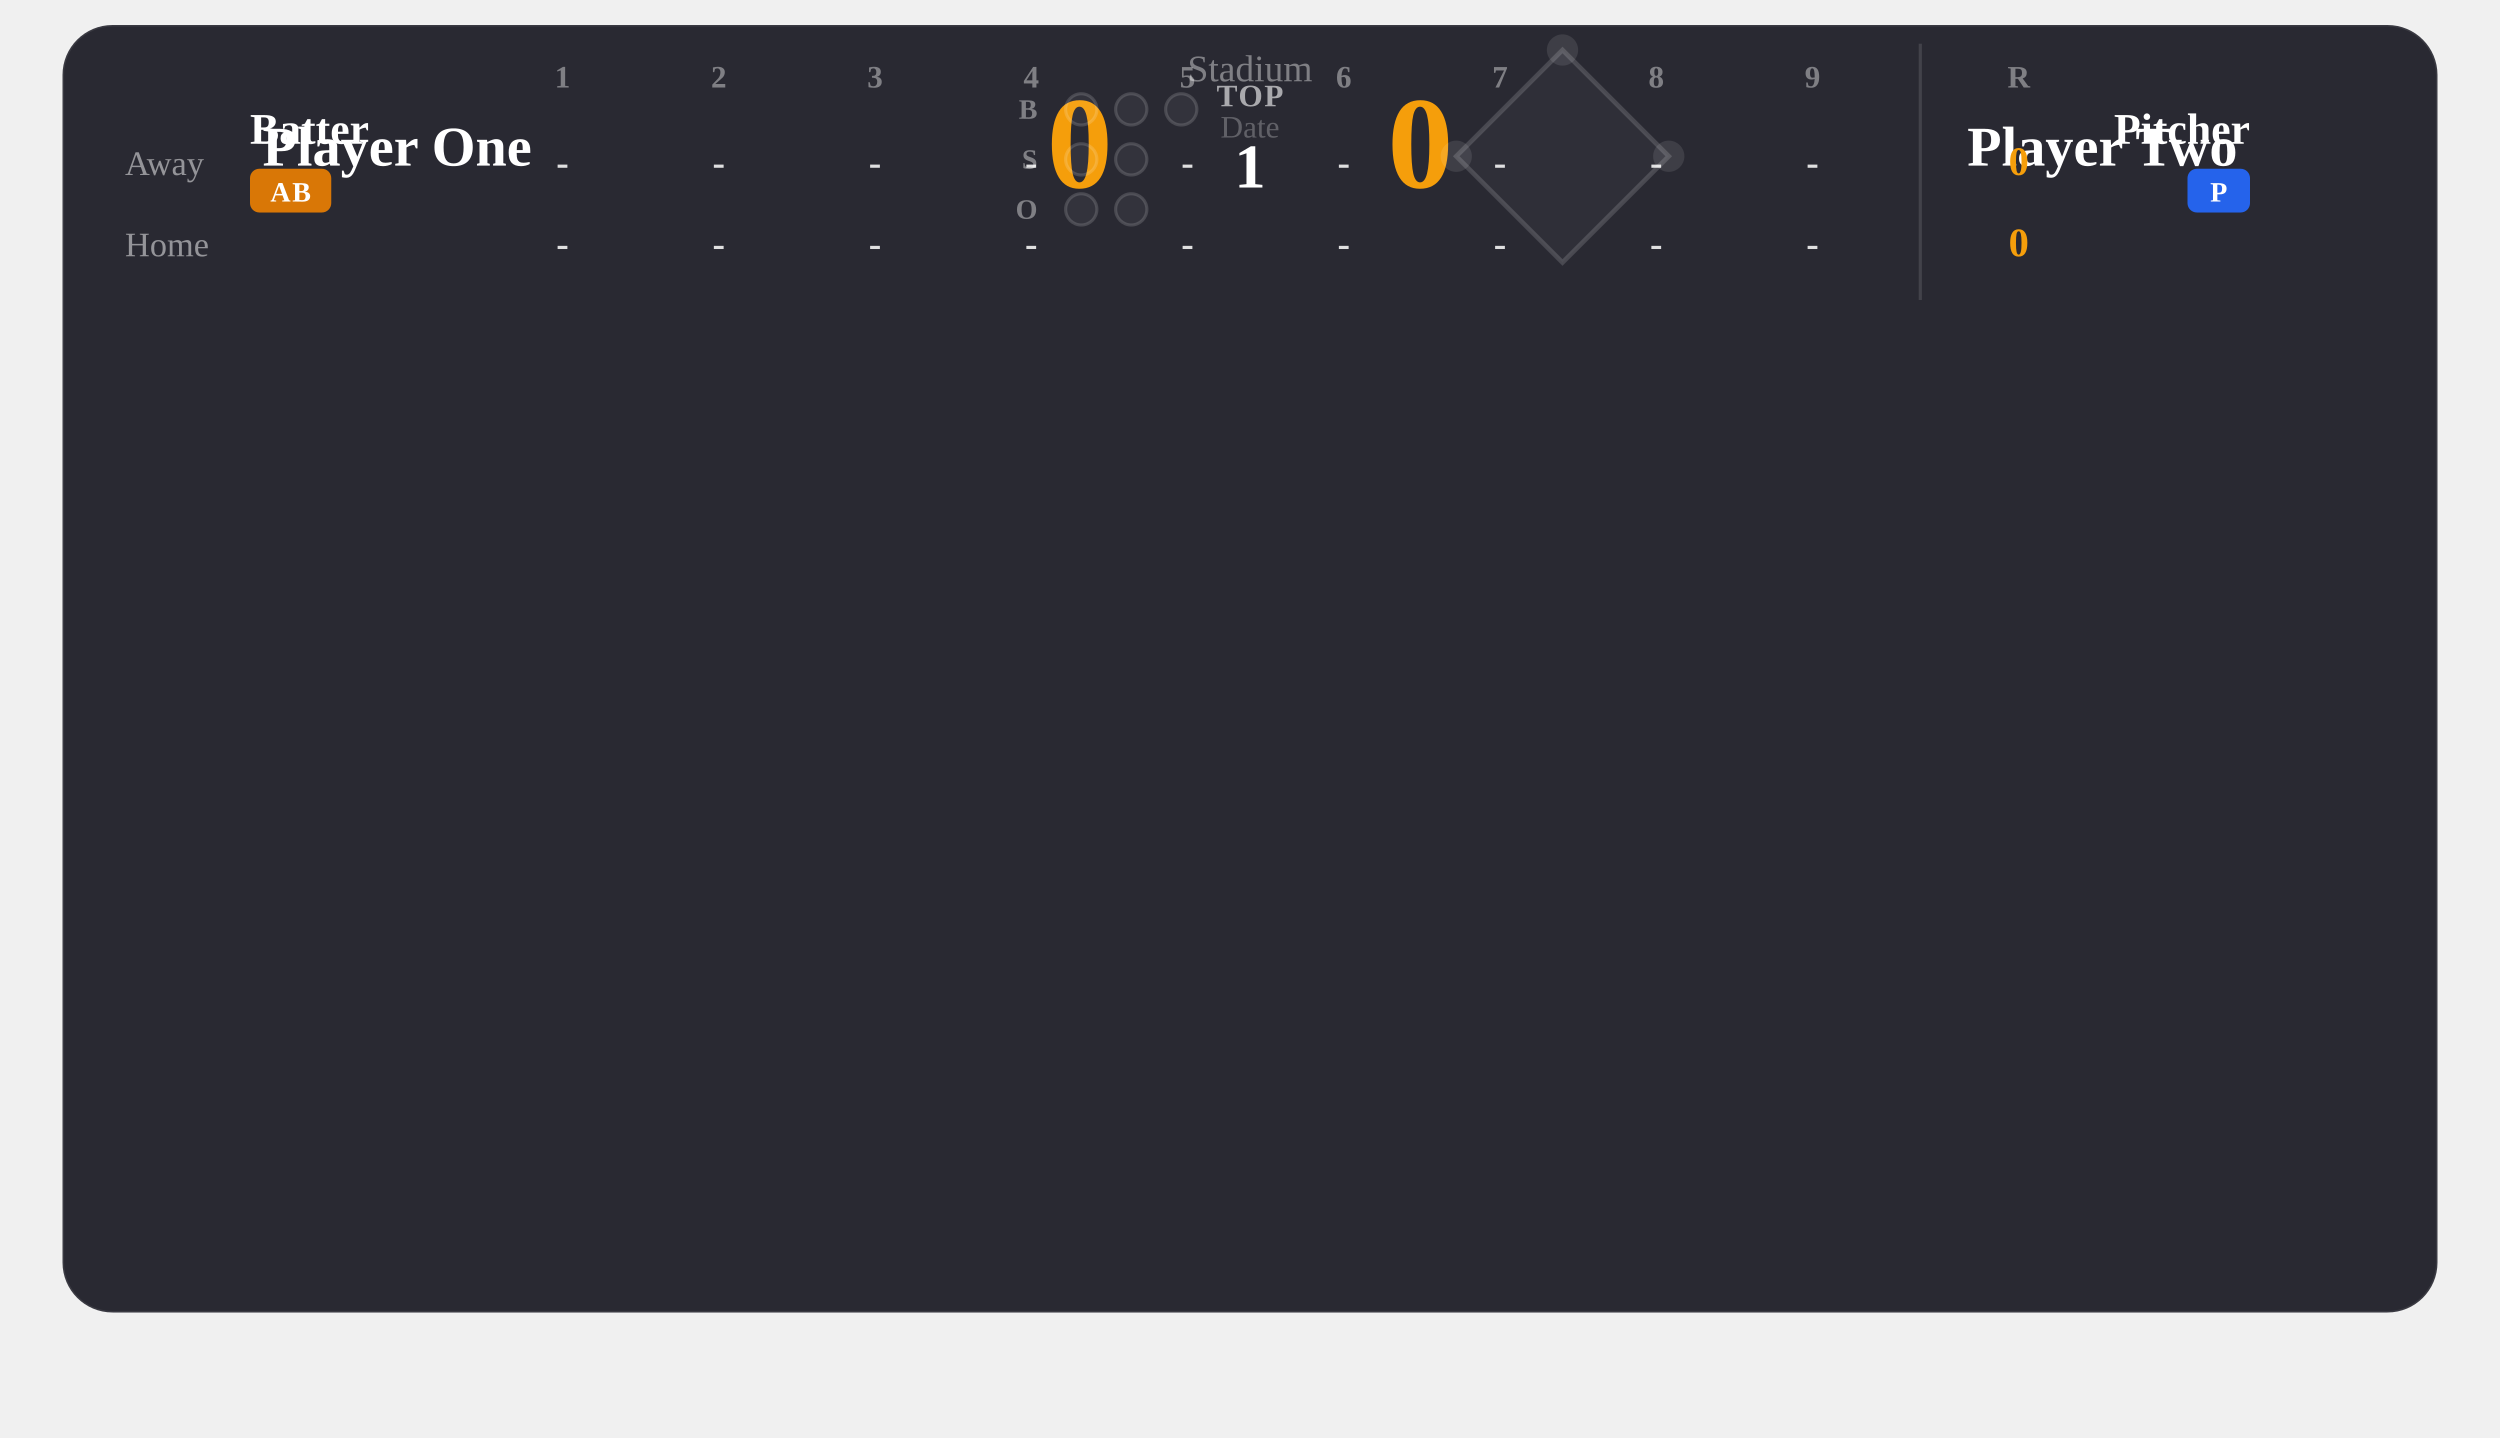
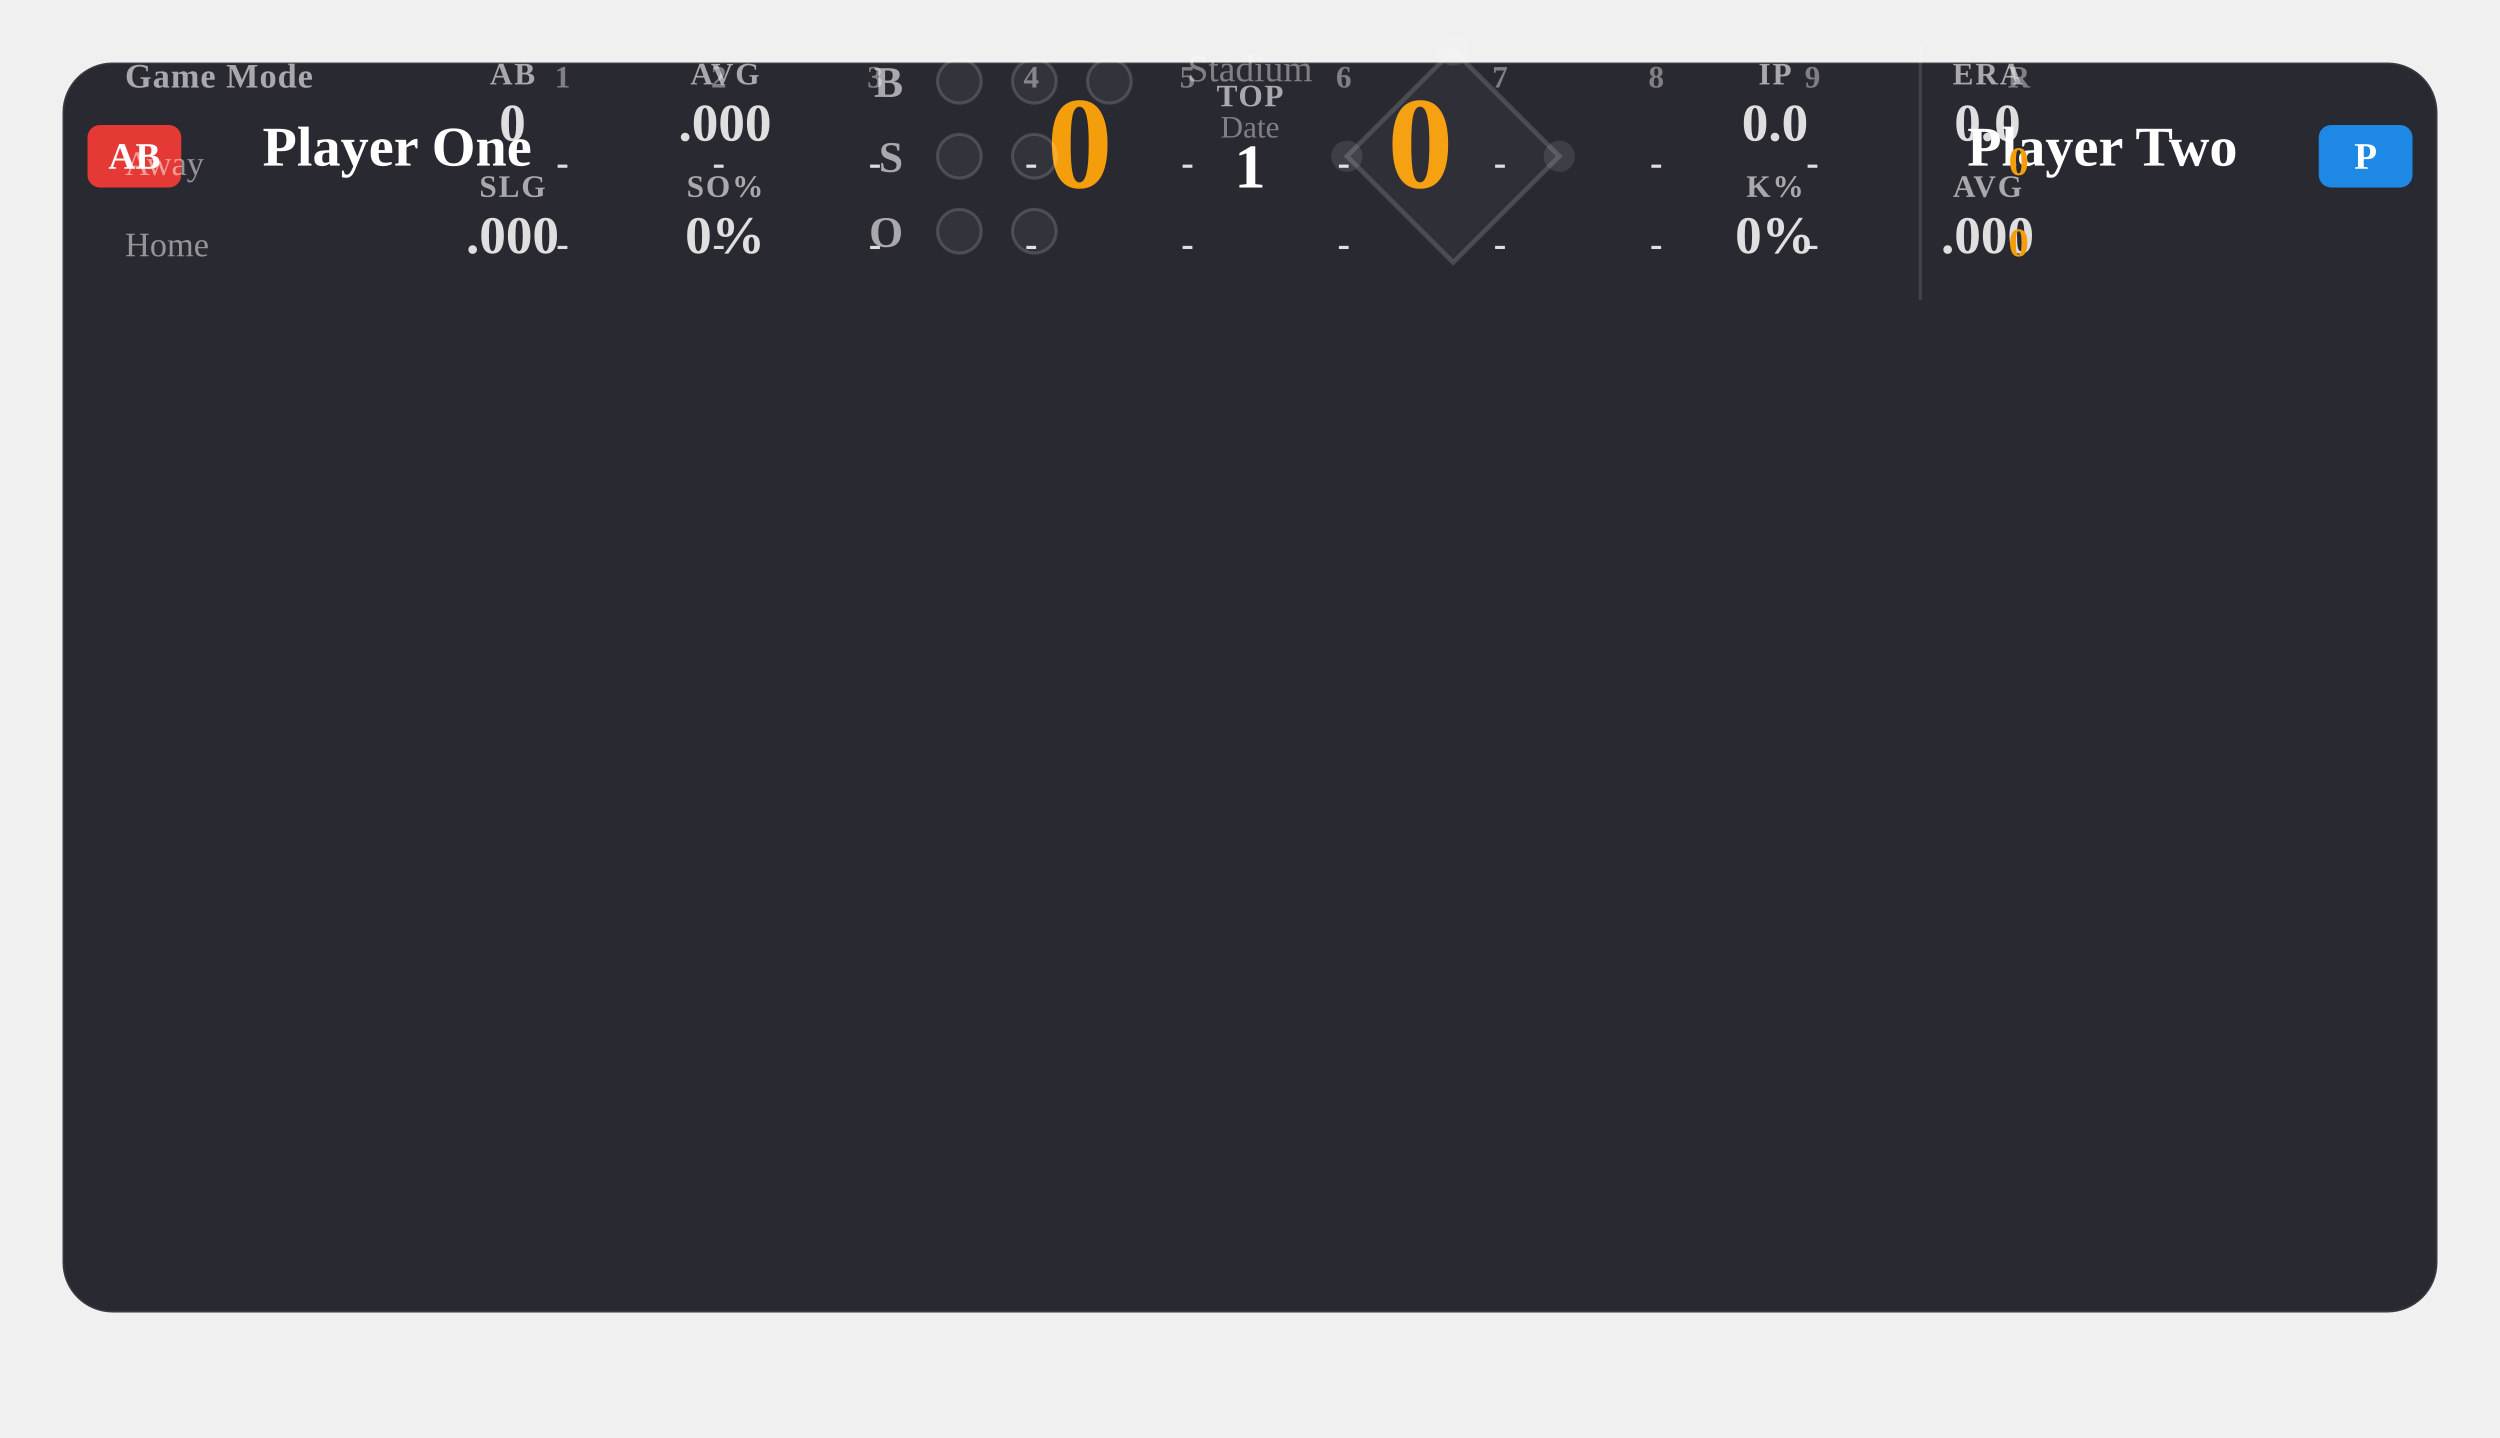
<svg xmlns="http://www.w3.org/2000/svg" viewBox="0 0 800 460" preserveAspectRatio="xMidYMid meet" data-design-vars="app">
  <style>
    .cl-name { fill: var(--text-primary, #ffffff); font-family: var(--font-body, 'Inter', system-ui, sans-serif); text-shadow: var(--text-shadow, none); }
    .cl-score { fill: var(--accent, #f59e0b); font-family: var(--font-body, 'Inter', system-ui, sans-serif);  font-variant-numeric: tabular-nums;}
    .cl-dim  { fill: rgba(255,255,255,0.6); font-family: var(--font-body, 'Inter', system-ui, sans-serif); }
    .cl-dim2 { fill: rgba(255,255,255,0.4); font-family: var(--font-body, 'Inter', system-ui, sans-serif); }
    .cl-cell { fill: rgba(255,255,255,0.85); font-family: var(--font-body, 'Inter', system-ui, sans-serif);  font-variant-numeric: tabular-nums;}
  </style>
-   <rect data-slot="card-bg" x="20" y="8" width="760" height="412" rx="16" style="fill:var(--card-bg, rgba(15,15,25,0.88));filter:var(--card-shadow-filter, none)" />
-   <rect x="20" y="8" width="760" height="412" rx="16" fill="none" style="stroke:var(--border-color, rgba(255,255,255,0.08));stroke-width:var(--border-width, 1px)" />
+   <rect data-slot="card-bg" x="20" y="20" width="760" height="400" rx="16" style="fill:var(--card-bg, rgba(15,15,25,0.88));stroke:var(--border-color, rgba(255,255,255,0.08));stroke-width:var(--border-width, 1px);filter:var(--card-shadow-filter, none)" />
  <g data-slot="row-top" data-h="80">
    <image data-slot="s1-logo" x="36" y="20" width="40" height="40" preserveAspectRatio="xMidYMid meet" opacity="0" />
    <text data-slot="s1-name" data-maxw="220" x="84" y="53" class="cl-name" font-size="18" font-weight="700">Player One</text>
    <image data-slot="s2-logo" x="724" y="20" width="40" height="40" preserveAspectRatio="xMidYMid meet" opacity="0" />
    <text data-slot="s2-name" data-maxw="220" x="716" y="53" text-anchor="end" class="cl-name" font-size="18" font-weight="700">Player Two</text>
    <text data-slot="s1-score" data-maxw="64" x="356" y="60" text-anchor="end" class="cl-score" font-size="42" font-weight="800">0</text>
    <text data-slot="s2-score" data-maxw="64" x="444" y="60" text-anchor="start" class="cl-score" font-size="42" font-weight="800">0</text>
    <text data-slot="inn-half" x="400" y="34" text-anchor="middle" class="cl-dim" font-size="10" font-weight="700" letter-spacing="0.5">TOP</text>
    <text data-slot="inn-num" x="400" y="60" text-anchor="middle" class="cl-name" font-size="20" font-weight="800">1</text>
    <g data-slot="final-badge" opacity="0">
      <rect x="368" y="32" width="64" height="24" rx="4" style="fill:var(--final-badge-color, #ef4444)" />
      <text x="400" y="49" text-anchor="middle" fill="#ffffff" font-family="var(--font-body, 'Inter', system-ui, sans-serif)" font-size="12" font-weight="800" letter-spacing="1">FINAL</text>
    </g>
  </g>
  <g data-slot="row-live" data-h="100">
-     <image data-slot="bat-icon" x="36" y="28" width="36" height="36" preserveAspectRatio="xMidYMid meet" style="image-rendering:pixelated" opacity="0" />
-     <text data-slot="bat-name" data-maxw="170" x="80" y="46" class="cl-name" font-size="14" font-weight="700">Batter</text>
-     <rect x="80" y="54" width="26" height="14" rx="3" fill="#d97706" />
-     <text x="93" y="64.5" text-anchor="middle" fill="#ffffff" font-family="var(--font-body, 'Inter', system-ui, sans-serif)" font-size="9" font-weight="700" letter-spacing="0.5">AB</text>
-     <text data-slot="pit-name" data-maxw="170" x="720" y="46" text-anchor="end" class="cl-name" font-size="14" font-weight="700">Pitcher</text>
-     <rect x="700" y="54" width="20" height="14" rx="3" fill="#2563eb" />
-     <text x="710" y="64.5" text-anchor="middle" fill="#ffffff" font-family="var(--font-body, 'Inter', system-ui, sans-serif)" font-size="9" font-weight="700">P</text>
-     <image data-slot="pit-icon" x="728" y="28" width="36" height="36" preserveAspectRatio="xMidYMid meet" style="image-rendering:pixelated" opacity="0" />
-     <text x="332" y="38" text-anchor="end" class="cl-dim2" font-size="9" font-weight="600">B</text>
-     <circle data-slot="ball-0" cx="346" cy="35" r="5" style="fill:rgba(255,255,255,0.05);stroke:rgba(255,255,255,0.15);stroke-width:1" />
-     <circle data-slot="ball-1" cx="362" cy="35" r="5" style="fill:rgba(255,255,255,0.05);stroke:rgba(255,255,255,0.15);stroke-width:1" />
-     <circle data-slot="ball-2" cx="378" cy="35" r="5" style="fill:rgba(255,255,255,0.05);stroke:rgba(255,255,255,0.15);stroke-width:1" />
-     <text x="332" y="54" text-anchor="end" class="cl-dim2" font-size="9" font-weight="600">S</text>
-     <circle data-slot="strike-0" cx="346" cy="51" r="5" style="fill:rgba(255,255,255,0.05);stroke:rgba(255,255,255,0.15);stroke-width:1" />
-     <circle data-slot="strike-1" cx="362" cy="51" r="5" style="fill:rgba(255,255,255,0.05);stroke:rgba(255,255,255,0.15);stroke-width:1" />
-     <text x="332" y="70" text-anchor="end" class="cl-dim2" font-size="9" font-weight="600">O</text>
-     <circle data-slot="out-0" cx="346" cy="67" r="5" style="fill:rgba(255,255,255,0.05);stroke:rgba(255,255,255,0.15);stroke-width:1" />
-     <circle data-slot="out-1" cx="362" cy="67" r="5" style="fill:rgba(255,255,255,0.05);stroke:rgba(255,255,255,0.15);stroke-width:1" />
-     <polygon points="500,16 534,50 500,84 466,50" fill="rgba(255,255,255,0.03)" style="stroke:rgba(255,255,255,0.15);stroke-width:1.5" />
-     <circle data-slot="base-2" cx="500" cy="16" r="5" style="fill:rgba(255,255,255,0.1)" />
-     <circle data-slot="base-1" cx="534" cy="50" r="5" style="fill:rgba(255,255,255,0.1)" />
-     <circle data-slot="base-3" cx="466" cy="50" r="5" style="fill:rgba(255,255,255,0.1)" />
-     <image data-slot="runner-2" x="488" y="4" width="24" height="24" preserveAspectRatio="xMidYMid meet" style="image-rendering:pixelated" opacity="0" />
-     <image data-slot="runner-1" x="522" y="38" width="24" height="24" preserveAspectRatio="xMidYMid meet" style="image-rendering:pixelated" opacity="0" />
-     <image data-slot="runner-3" x="454" y="38" width="24" height="24" preserveAspectRatio="xMidYMid meet" style="image-rendering:pixelated" opacity="0" />
+     <rect x="28" y="40" width="30" height="20" rx="4" style="fill:var(--side1, #e53935)" />
+     <text data-slot="s1-role" x="43" y="54" text-anchor="middle" style="fill:var(--side1-ink, #ffffff);font-family:var(--font-body, 'Inter', system-ui, sans-serif)" font-size="12" font-weight="700">AB</text>
+     <image data-slot="s1-live-icon" x="64" y="24" width="52" height="52" preserveAspectRatio="xMidYMid meet" style="image-rendering:pixelated" opacity="0" />
+     <text data-slot="s1-stat-0-label" x="164" y="27" text-anchor="middle" class="cl-dim" font-size="10" font-weight="700" letter-spacing="0.6">AB</text>
+     <text data-slot="s1-stat-0-value" x="164" y="45" text-anchor="middle" class="cl-cell" font-size="17" font-weight="700">0</text>
+     <text data-slot="s1-stat-1-label" x="232" y="27" text-anchor="middle" class="cl-dim" font-size="10" font-weight="700" letter-spacing="0.6">AVG</text>
+     <text data-slot="s1-stat-1-value" x="232" y="45" text-anchor="middle" class="cl-cell" font-size="17" font-weight="700">.000</text>
+     <text data-slot="s1-stat-2-label" x="164" y="63" text-anchor="middle" class="cl-dim" font-size="10" font-weight="700" letter-spacing="0.6">SLG</text>
+     <text data-slot="s1-stat-2-value" x="164" y="81" text-anchor="middle" class="cl-cell" font-size="17" font-weight="700">.000</text>
+     <text data-slot="s1-stat-3-label" x="232" y="63" text-anchor="middle" class="cl-dim" font-size="10" font-weight="700" letter-spacing="0.6">SO%</text>
+     <text data-slot="s1-stat-3-value" x="232" y="81" text-anchor="middle" class="cl-cell" font-size="17" font-weight="700">0%</text>
+     <rect x="742" y="40" width="30" height="20" rx="4" style="fill:var(--side2, #1e88e5)" />
+     <text data-slot="s2-role" x="757" y="54" text-anchor="middle" style="fill:var(--side2-ink, #ffffff);font-family:var(--font-body, 'Inter', system-ui, sans-serif)" font-size="12" font-weight="700">P</text>
+     <image data-slot="s2-live-icon" x="684" y="24" width="52" height="52" preserveAspectRatio="xMidYMid meet" style="image-rendering:pixelated" opacity="0" />
+     <text data-slot="s2-stat-0-label" x="568" y="27" text-anchor="middle" class="cl-dim" font-size="10" font-weight="700" letter-spacing="0.6">IP</text>
+     <text data-slot="s2-stat-0-value" x="568" y="45" text-anchor="middle" class="cl-cell" font-size="17" font-weight="700">0.0</text>
+     <text data-slot="s2-stat-1-label" x="636" y="27" text-anchor="middle" class="cl-dim" font-size="10" font-weight="700" letter-spacing="0.6">ERA</text>
+     <text data-slot="s2-stat-1-value" x="636" y="45" text-anchor="middle" class="cl-cell" font-size="17" font-weight="700">0.0</text>
+     <text data-slot="s2-stat-2-label" x="568" y="63" text-anchor="middle" class="cl-dim" font-size="10" font-weight="700" letter-spacing="0.6">K%</text>
+     <text data-slot="s2-stat-2-value" x="568" y="81" text-anchor="middle" class="cl-cell" font-size="17" font-weight="700">0%</text>
+     <text data-slot="s2-stat-3-label" x="636" y="63" text-anchor="middle" class="cl-dim" font-size="10" font-weight="700" letter-spacing="0.6">AVG</text>
+     <text data-slot="s2-stat-3-value" x="636" y="81" text-anchor="middle" class="cl-cell" font-size="17" font-weight="700">.000</text>
+     <text x="289" y="31" text-anchor="end" class="cl-dim" font-size="14" font-weight="700">B</text>
+     <circle data-slot="ball-0" cx="307" cy="26" r="7" style="fill:rgba(255,255,255,0.05);stroke:rgba(255,255,255,0.15);stroke-width:1" />
+     <circle data-slot="ball-1" cx="331" cy="26" r="7" style="fill:rgba(255,255,255,0.05);stroke:rgba(255,255,255,0.15);stroke-width:1" />
+     <circle data-slot="ball-2" cx="355" cy="26" r="7" style="fill:rgba(255,255,255,0.05);stroke:rgba(255,255,255,0.15);stroke-width:1" />
+     <text x="289" y="55" text-anchor="end" class="cl-dim" font-size="14" font-weight="700">S</text>
+     <circle data-slot="strike-0" cx="307" cy="50" r="7" style="fill:rgba(255,255,255,0.05);stroke:rgba(255,255,255,0.15);stroke-width:1" />
+     <circle data-slot="strike-1" cx="331" cy="50" r="7" style="fill:rgba(255,255,255,0.05);stroke:rgba(255,255,255,0.15);stroke-width:1" />
+     <text x="289" y="79" text-anchor="end" class="cl-dim" font-size="14" font-weight="700">O</text>
+     <circle data-slot="out-0" cx="307" cy="74" r="7" style="fill:rgba(255,255,255,0.05);stroke:rgba(255,255,255,0.15);stroke-width:1" />
+     <circle data-slot="out-1" cx="331" cy="74" r="7" style="fill:rgba(255,255,255,0.05);stroke:rgba(255,255,255,0.15);stroke-width:1" />
+     <polygon points="465,16 499,50 465,84 431,50" fill="rgba(255,255,255,0.03)" style="stroke:rgba(255,255,255,0.15);stroke-width:1.5" />
+     <circle data-slot="base-2" cx="465" cy="16" r="5" style="fill:rgba(255,255,255,0.1)" />
+     <circle data-slot="base-1" cx="499" cy="50" r="5" style="fill:rgba(255,255,255,0.1)" />
+     <circle data-slot="base-3" cx="431" cy="50" r="5" style="fill:rgba(255,255,255,0.1)" />
+     <image data-slot="runner-2" x="453" y="4" width="24" height="24" preserveAspectRatio="xMidYMid meet" style="image-rendering:pixelated" opacity="0" />
+     <image data-slot="runner-1" x="487" y="38" width="24" height="24" preserveAspectRatio="xMidYMid meet" style="image-rendering:pixelated" opacity="0" />
+     <image data-slot="runner-3" x="419" y="38" width="24" height="24" preserveAspectRatio="xMidYMid meet" style="image-rendering:pixelated" opacity="0" />
  </g>
  <g data-slot="row-final" data-h="56">
    <text data-slot="meta-main" data-maxw="360" x="400" y="26" text-anchor="middle" class="cl-dim2" font-size="12">Stadium</text>
-     <text data-slot="meta-date" x="400" y="44" text-anchor="middle" class="cl-dim2" font-size="10" opacity="0.65">Date</text>
+     <text data-slot="meta-date" x="400" y="44" text-anchor="middle" class="cl-dim2" font-size="10">Date</text>
  </g>
  <g data-slot="row-roster" data-h="76">
    <rect data-slot="s1-cap-ring" data-pad="2" x="34" y="20" width="32" height="32" rx="6" fill="none" style="stroke:var(--accent, #f59e0b);stroke-width:1.5" opacity="0" />
    <image data-slot="s1-char-0" x="36" y="22" width="28" height="28" preserveAspectRatio="xMidYMid meet" style="image-rendering:pixelated" opacity="0" />
    <image data-slot="s1-char-1" x="70" y="22" width="28" height="28" preserveAspectRatio="xMidYMid meet" style="image-rendering:pixelated" opacity="0" />
    <image data-slot="s1-char-2" x="104" y="22" width="28" height="28" preserveAspectRatio="xMidYMid meet" style="image-rendering:pixelated" opacity="0" />
    <image data-slot="s1-char-3" x="138" y="22" width="28" height="28" preserveAspectRatio="xMidYMid meet" style="image-rendering:pixelated" opacity="0" />
    <image data-slot="s1-char-4" x="172" y="22" width="28" height="28" preserveAspectRatio="xMidYMid meet" style="image-rendering:pixelated" opacity="0" />
    <image data-slot="s1-char-5" x="206" y="22" width="28" height="28" preserveAspectRatio="xMidYMid meet" style="image-rendering:pixelated" opacity="0" />
    <image data-slot="s1-char-6" x="240" y="22" width="28" height="28" preserveAspectRatio="xMidYMid meet" style="image-rendering:pixelated" opacity="0" />
    <image data-slot="s1-char-7" x="274" y="22" width="28" height="28" preserveAspectRatio="xMidYMid meet" style="image-rendering:pixelated" opacity="0" />
    <image data-slot="s1-char-8" x="308" y="22" width="28" height="28" preserveAspectRatio="xMidYMid meet" style="image-rendering:pixelated" opacity="0" />
    <rect data-slot="s2-cap-ring" data-pad="2" x="462" y="20" width="32" height="32" rx="6" fill="none" style="stroke:var(--accent, #f59e0b);stroke-width:1.5" opacity="0" />
    <image data-slot="s2-char-0" x="464" y="22" width="28" height="28" preserveAspectRatio="xMidYMid meet" style="image-rendering:pixelated" opacity="0" />
    <image data-slot="s2-char-1" x="498" y="22" width="28" height="28" preserveAspectRatio="xMidYMid meet" style="image-rendering:pixelated" opacity="0" />
    <image data-slot="s2-char-2" x="532" y="22" width="28" height="28" preserveAspectRatio="xMidYMid meet" style="image-rendering:pixelated" opacity="0" />
    <image data-slot="s2-char-3" x="566" y="22" width="28" height="28" preserveAspectRatio="xMidYMid meet" style="image-rendering:pixelated" opacity="0" />
    <image data-slot="s2-char-4" x="600" y="22" width="28" height="28" preserveAspectRatio="xMidYMid meet" style="image-rendering:pixelated" opacity="0" />
    <image data-slot="s2-char-5" x="634" y="22" width="28" height="28" preserveAspectRatio="xMidYMid meet" style="image-rendering:pixelated" opacity="0" />
    <image data-slot="s2-char-6" x="668" y="22" width="28" height="28" preserveAspectRatio="xMidYMid meet" style="image-rendering:pixelated" opacity="0" />
    <image data-slot="s2-char-7" x="702" y="22" width="28" height="28" preserveAspectRatio="xMidYMid meet" style="image-rendering:pixelated" opacity="0" />
    <image data-slot="s2-char-8" x="736" y="22" width="28" height="28" preserveAspectRatio="xMidYMid meet" style="image-rendering:pixelated" opacity="0" />
  </g>
  <g data-slot="row-box" data-h="106">
    <g data-slot="box-grid">
+       <text data-slot="meta-game-mode" data-maxw="110" x="40" y="28" class="cl-dim" font-size="11" font-weight="600" letter-spacing="0.3">Game Mode</text>
      <g data-slot="box-col-1">
        <text data-slot="box-h-1" x="180" y="28" text-anchor="middle" class="cl-dim2" font-size="10" font-weight="700">1</text>
      </g>
      <g data-slot="box-col-2">
        <text data-slot="box-h-2" x="230" y="28" text-anchor="middle" class="cl-dim2" font-size="10" font-weight="700">2</text>
      </g>
      <g data-slot="box-col-3">
        <text data-slot="box-h-3" x="280" y="28" text-anchor="middle" class="cl-dim2" font-size="10" font-weight="700">3</text>
      </g>
      <g data-slot="box-col-4">
        <text data-slot="box-h-4" x="330" y="28" text-anchor="middle" class="cl-dim2" font-size="10" font-weight="700">4</text>
      </g>
      <g data-slot="box-col-5">
        <text data-slot="box-h-5" x="380" y="28" text-anchor="middle" class="cl-dim2" font-size="10" font-weight="700">5</text>
      </g>
      <g data-slot="box-col-6">
        <text data-slot="box-h-6" x="430" y="28" text-anchor="middle" class="cl-dim2" font-size="10" font-weight="700">6</text>
      </g>
      <g data-slot="box-col-7">
        <text data-slot="box-h-7" x="480" y="28" text-anchor="middle" class="cl-dim2" font-size="10" font-weight="700">7</text>
      </g>
      <g data-slot="box-col-8">
        <text data-slot="box-h-8" x="530" y="28" text-anchor="middle" class="cl-dim2" font-size="10" font-weight="700">8</text>
      </g>
      <g data-slot="box-col-9">
        <text data-slot="box-h-9" x="580" y="28" text-anchor="middle" class="cl-dim2" font-size="10" font-weight="700">9</text>
      </g>
      <text data-slot="box-away-name" data-maxw="110" x="40" y="56" fill="rgba(255,255,255,0.5)" font-family="var(--font-body, 'Inter', system-ui, sans-serif)" font-size="11">Away</text>
      <text data-slot="box-away-1" x="180" y="56" text-anchor="middle" class="cl-cell" font-size="12" font-weight="600">-</text>
      <text data-slot="box-away-2" x="230" y="56" text-anchor="middle" class="cl-cell" font-size="12" font-weight="600">-</text>
      <text data-slot="box-away-3" x="280" y="56" text-anchor="middle" class="cl-cell" font-size="12" font-weight="600">-</text>
      <text data-slot="box-away-4" x="330" y="56" text-anchor="middle" class="cl-cell" font-size="12" font-weight="600">-</text>
      <text data-slot="box-away-5" x="380" y="56" text-anchor="middle" class="cl-cell" font-size="12" font-weight="600">-</text>
      <text data-slot="box-away-6" x="430" y="56" text-anchor="middle" class="cl-cell" font-size="12" font-weight="600">-</text>
      <text data-slot="box-away-7" x="480" y="56" text-anchor="middle" class="cl-cell" font-size="12" font-weight="600">-</text>
      <text data-slot="box-away-8" x="530" y="56" text-anchor="middle" class="cl-cell" font-size="12" font-weight="600">-</text>
      <text data-slot="box-away-9" x="580" y="56" text-anchor="middle" class="cl-cell" font-size="12" font-weight="600">-</text>
      <text data-slot="box-home-name" data-maxw="110" x="40" y="82" fill="rgba(255,255,255,0.5)" font-family="var(--font-body, 'Inter', system-ui, sans-serif)" font-size="11">Home</text>
      <text data-slot="box-home-1" x="180" y="82" text-anchor="middle" class="cl-cell" font-size="12" font-weight="600">-</text>
      <text data-slot="box-home-2" x="230" y="82" text-anchor="middle" class="cl-cell" font-size="12" font-weight="600">-</text>
      <text data-slot="box-home-3" x="280" y="82" text-anchor="middle" class="cl-cell" font-size="12" font-weight="600">-</text>
      <text data-slot="box-home-4" x="330" y="82" text-anchor="middle" class="cl-cell" font-size="12" font-weight="600">-</text>
      <text data-slot="box-home-5" x="380" y="82" text-anchor="middle" class="cl-cell" font-size="12" font-weight="600">-</text>
      <text data-slot="box-home-6" x="430" y="82" text-anchor="middle" class="cl-cell" font-size="12" font-weight="600">-</text>
      <text data-slot="box-home-7" x="480" y="82" text-anchor="middle" class="cl-cell" font-size="12" font-weight="600">-</text>
      <text data-slot="box-home-8" x="530" y="82" text-anchor="middle" class="cl-cell" font-size="12" font-weight="600">-</text>
      <text data-slot="box-home-9" x="580" y="82" text-anchor="middle" class="cl-cell" font-size="12" font-weight="600">-</text>
      <g data-slot="box-total">
        <rect x="614" y="14" width="1" height="82" fill="rgba(255,255,255,0.12)" />
        <text x="646" y="28" text-anchor="middle" class="cl-dim2" font-size="10" font-weight="700">R</text>
        <text data-slot="box-away-r" x="646" y="56" text-anchor="middle" class="cl-score" font-size="13" font-weight="800">0</text>
        <text data-slot="box-home-r" x="646" y="82" text-anchor="middle" class="cl-score" font-size="13" font-weight="800">0</text>
      </g>
    </g>
  </g>
</svg>
